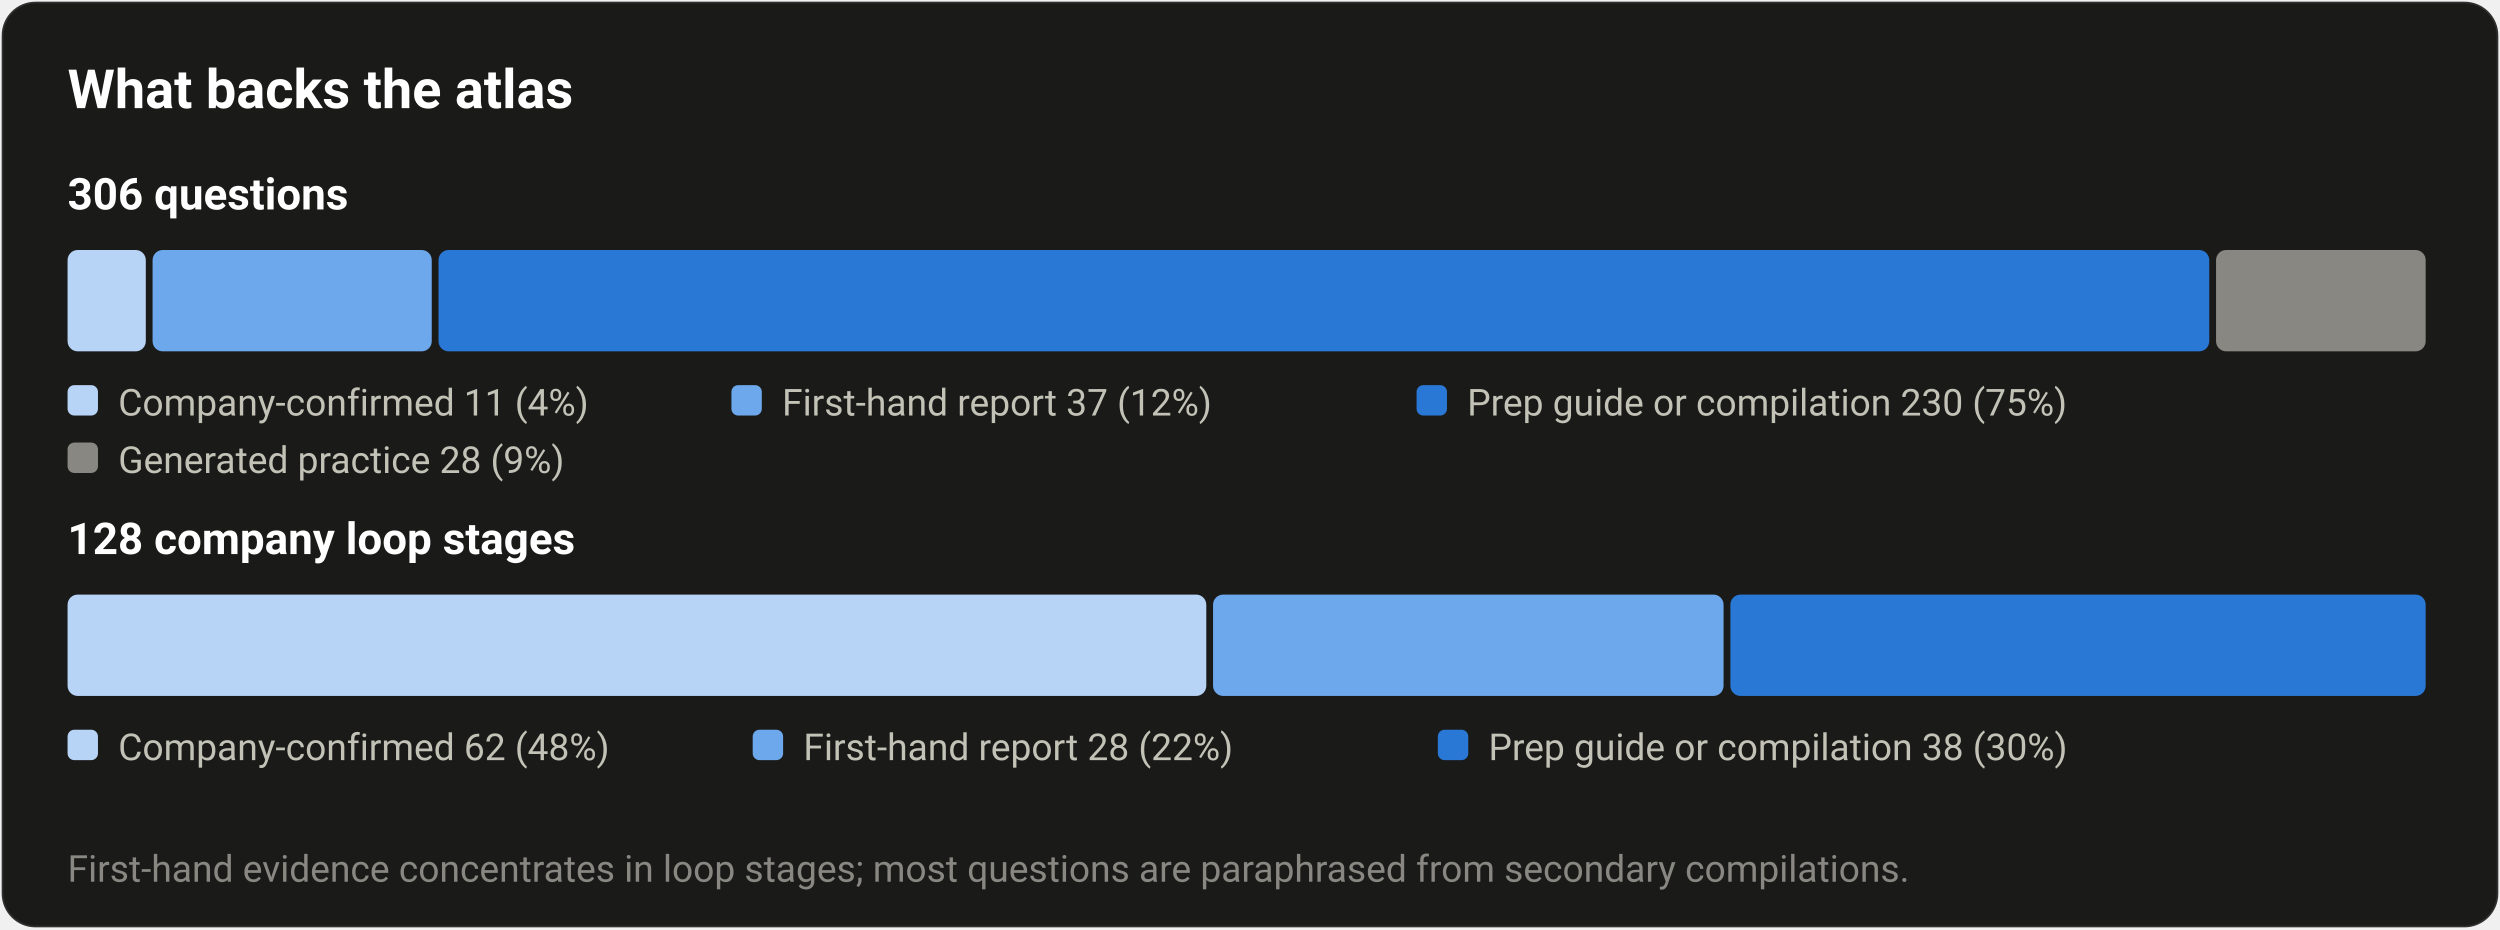
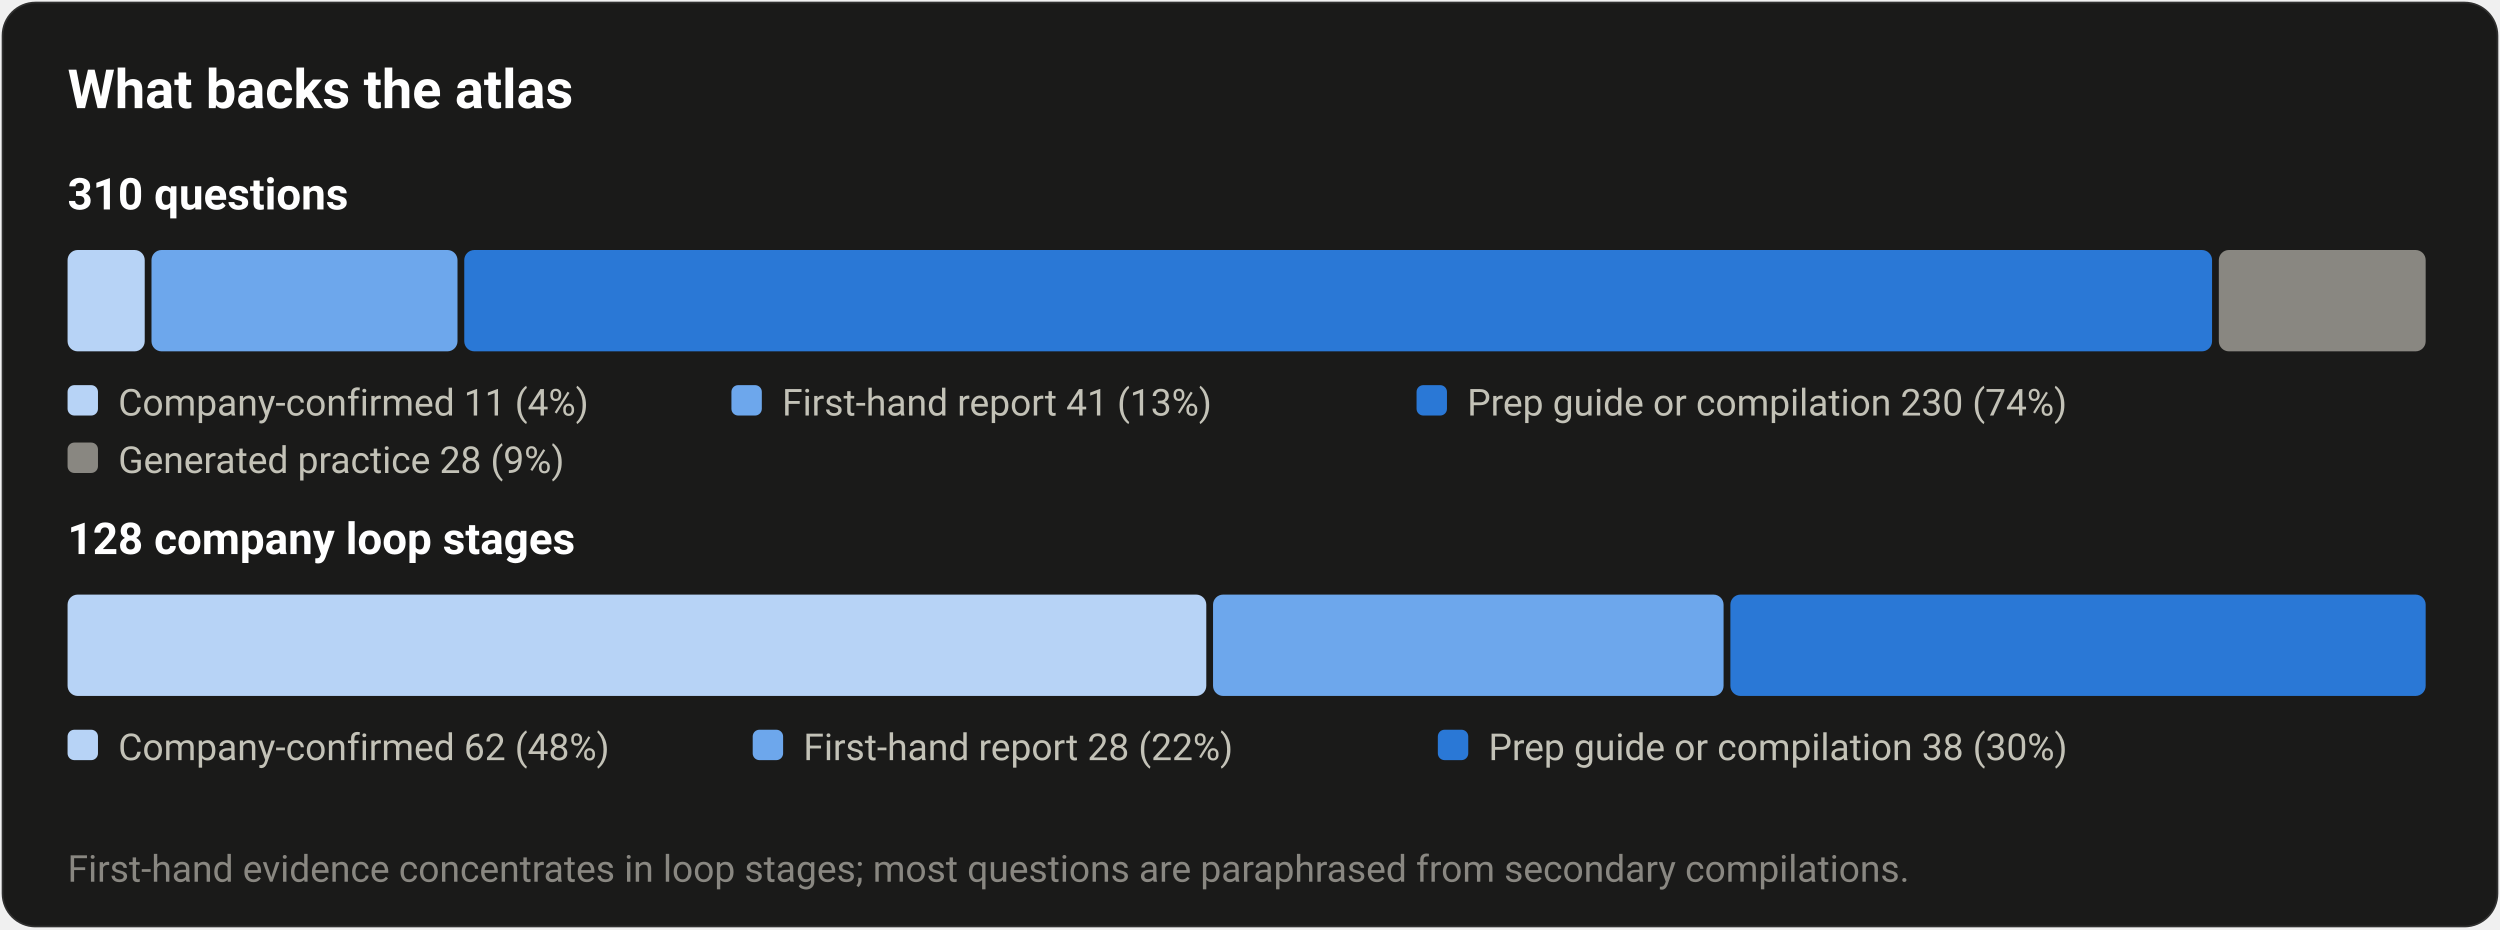
<svg xmlns="http://www.w3.org/2000/svg" width="740" height="275" viewBox="0 0 740 275" role="img" aria-labelledby="figure-title figure-desc" font-family="system-ui, -apple-system, 'Segoe UI', Roboto, Helvetica, Arial, sans-serif">
  <rect x="0.5" y="0.5" width="739" height="274" rx="10" fill="#1a1a19" stroke="rgba(255,255,255,0.10)" />
  <text x="20" y="32" font-size="16" fill="#ffffff" font-weight="600">What backs the atlas</text>
-   <text x="20" y="62" font-size="13" fill="#ffffff" font-weight="600">306 questions</text>
-   <rect x="20" y="74" width="23.16" height="30" rx="3" fill="#b7d3f6" />
-   <rect x="45.16" y="74" width="82.64" height="30" rx="3" fill="#6da7ec" />
-   <rect x="129.8" y="74" width="524.14" height="30" rx="3" fill="#2a78d6" />
-   <rect x="655.95" y="74" width="62.05" height="30" rx="3" fill="#898781" />
+   <text x="20" y="62" font-size="13" fill="#ffffff" font-weight="600">310 questions</text>
+   <rect x="20" y="74" width="22.84" height="30" rx="3" fill="#b7d3f6" />
+   <rect x="44.84" y="74" width="90.58" height="30" rx="3" fill="#6da7ec" />
+   <rect x="137.42" y="74" width="517.35" height="30" rx="3" fill="#2a78d6" />
+   <rect x="656.77" y="74" width="61.23" height="30" rx="3" fill="#898781" />
  <rect x="20" y="114" width="9" height="9" rx="2" fill="#b7d3f6" />
  <text x="35" y="123" font-size="11" fill="#c3c2b7">Company-confirmed 11 (4%)</text>
  <rect x="216.5" y="114" width="9" height="9" rx="2" fill="#6da7ec" />
-   <text x="231.5" y="123" font-size="11" fill="#c3c2b7">First-hand report 37 (12%)</text>
+   <text x="231.5" y="123" font-size="11" fill="#c3c2b7">First-hand report 41 (13%)</text>
  <rect x="419.3" y="114" width="9" height="9" rx="2" fill="#2a78d6" />
-   <text x="434.3" y="123" font-size="11" fill="#c3c2b7">Prep guide or compilation 230 (75%)</text>
+   <text x="434.3" y="123" font-size="11" fill="#c3c2b7">Prep guide or compilation 230 (74%)</text>
  <rect x="20" y="131" width="9" height="9" rx="2" fill="#898781" />
  <text x="35" y="140" font-size="11" fill="#c3c2b7">Generated practice 28 (9%)</text>
  <text x="20" y="164" font-size="13" fill="#ffffff" font-weight="600">128 company loop stages</text>
  <rect x="20" y="176" width="337.06" height="30" rx="3" fill="#b7d3f6" />
  <rect x="359.06" y="176" width="151.12" height="30" rx="3" fill="#6da7ec" />
  <rect x="512.19" y="176" width="205.81" height="30" rx="3" fill="#2a78d6" />
  <rect x="20" y="216" width="9" height="9" rx="2" fill="#b7d3f6" />
  <text x="35" y="225" font-size="11" fill="#c3c2b7">Company-confirmed 62 (48%)</text>
  <rect x="222.8" y="216" width="9" height="9" rx="2" fill="#6da7ec" />
  <text x="237.8" y="225" font-size="11" fill="#c3c2b7">First-hand report 28 (22%)</text>
  <rect x="425.6" y="216" width="9" height="9" rx="2" fill="#2a78d6" />
  <text x="440.6" y="225" font-size="11" fill="#c3c2b7">Prep guide or compilation 38 (30%)</text>
  <text x="20" y="261" font-size="11" fill="#898781">First-hand evidence concentrates in loop stages; most questions are paraphrased from secondary compilations.</text>
</svg>
